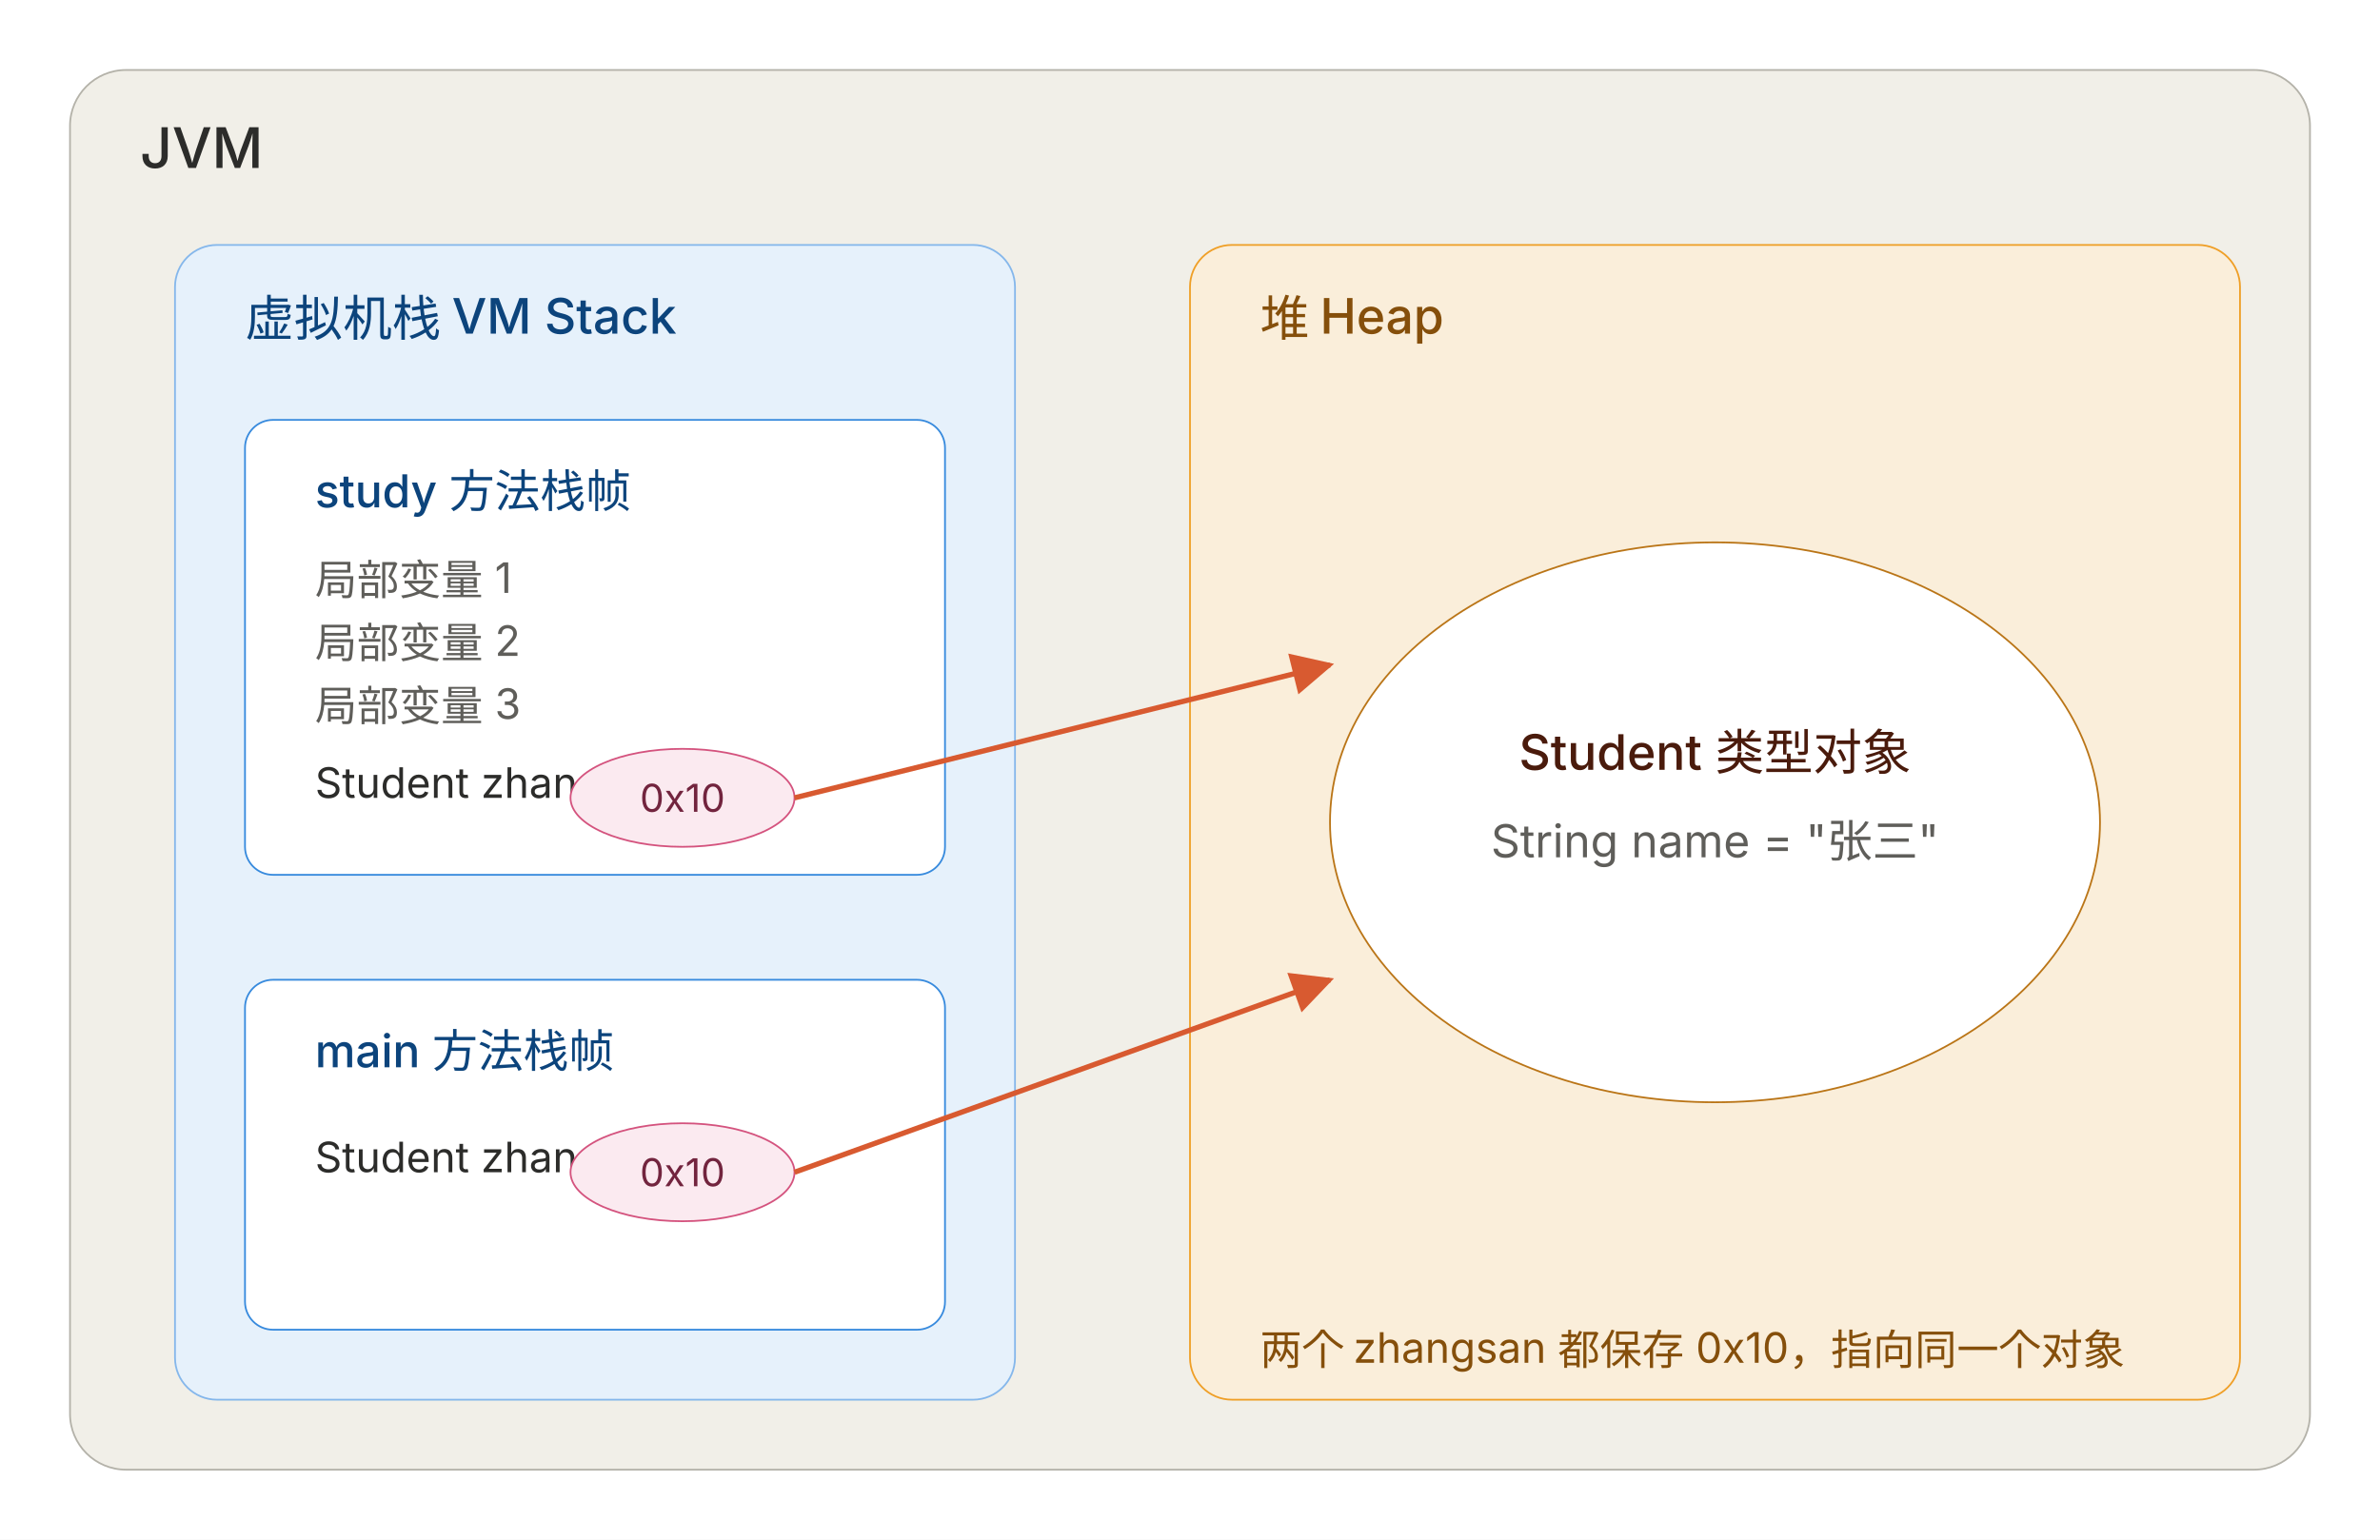
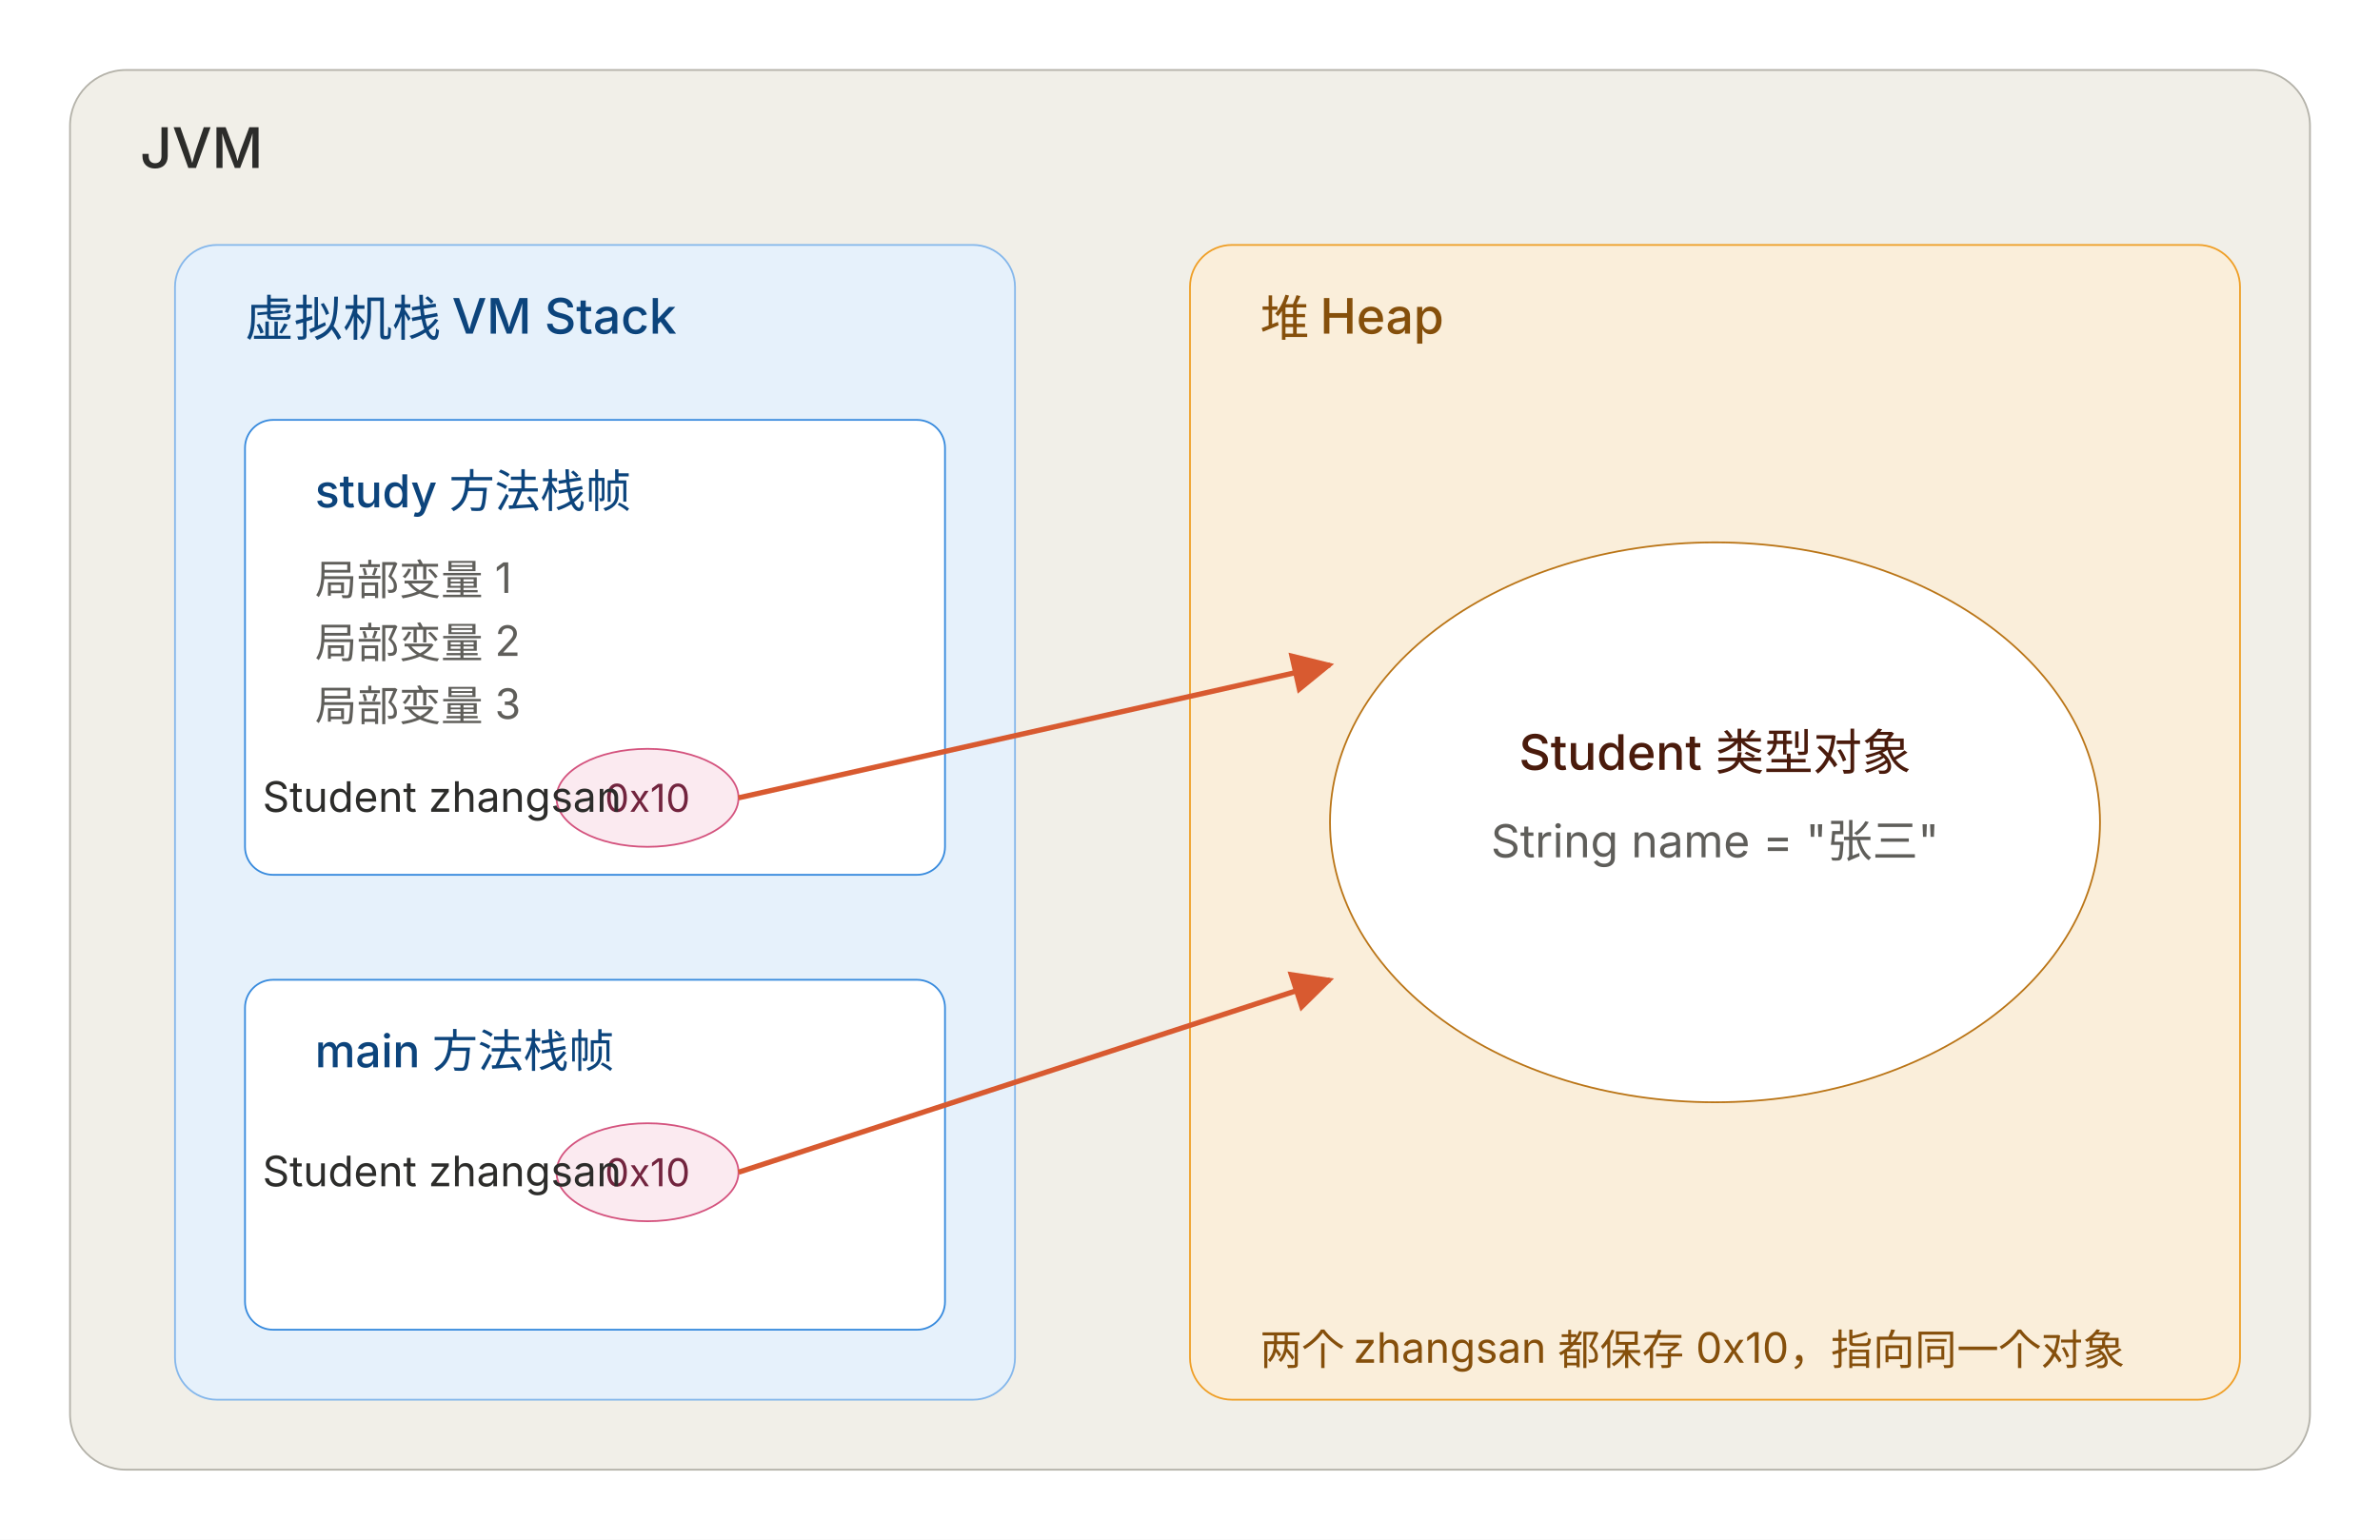
<svg xmlns="http://www.w3.org/2000/svg" viewBox="0 0 680 440" width="680" height="440" font-family="-apple-system, 'Segoe UI', 'Microsoft YaHei', sans-serif">
  <defs>
    <marker id="arrow" viewBox="0 0 10 10" refX="9" refY="5" markerWidth="8" markerHeight="8" orient="auto-start-reverse">
      <path d="M0 0 L10 5 L0 10 Z" fill="#D85A30" />
    </marker>
  </defs>
  <rect x="0" y="0" width="680" height="440" fill="#FFFFFF" />
  <rect x="20" y="20" width="640" height="400" rx="16" fill="#F1EFE8" stroke="#B4B2A9" stroke-width="0.5" />
  <text x="40" y="48" font-size="16" font-weight="500" fill="#2C2C2A">JVM</text>
  <rect x="50" y="70" width="240" height="330" rx="12" fill="#E6F1FB" stroke="#85B7EB" stroke-width="0.5" />
  <text x="70" y="96" font-size="14" font-weight="500" fill="#0C447C">虚拟机栈 VM Stack</text>
  <rect x="70" y="120" width="200" height="130" rx="8" fill="#FFFFFF" stroke="#378ADD" stroke-width="0.5" />
  <text x="90" y="145" font-size="13" font-weight="500" fill="#0C447C">study 方法栈帧</text>
  <text x="90" y="170" font-size="12" fill="#5F5E5A">局部变量 1</text>
  <text x="90" y="188" font-size="12" fill="#5F5E5A">局部变量 2</text>
  <text x="90" y="206" font-size="12" fill="#5F5E5A">局部变量 3</text>
-   <text x="90" y="228" font-size="12" fill="#2C2C2A">Student zhangsan</text>
-   <ellipse cx="195" cy="228" rx="32" ry="14" fill="#FBEAF0" stroke="#D4537E" stroke-width="0.5" />
-   <text x="195" y="232" font-size="11" text-anchor="middle" fill="#72243E">0x10</text>
+   <ellipse cx="185" cy="228" rx="26" ry="14" fill="#FBEAF0" stroke="#D4537E" stroke-width="0.5" />
+   <text x="185" y="232" font-size="11" text-anchor="middle" fill="#72243E">0x10</text>
+   <text x="75" y="232" font-size="12" fill="#2C2C2A">Student zhangsan</text>
  <rect x="70" y="280" width="200" height="100" rx="8" fill="#FFFFFF" stroke="#378ADD" stroke-width="0.5" />
  <text x="90" y="305" font-size="13" font-weight="500" fill="#0C447C">main 方法栈帧</text>
-   <text x="90" y="335" font-size="12" fill="#2C2C2A">Student zhangsan</text>
-   <ellipse cx="195" cy="335" rx="32" ry="14" fill="#FBEAF0" stroke="#D4537E" stroke-width="0.5" />
-   <text x="195" y="339" font-size="11" text-anchor="middle" fill="#72243E">0x10</text>
+   <ellipse cx="185" cy="335" rx="26" ry="14" fill="#FBEAF0" stroke="#D4537E" stroke-width="0.5" />
+   <text x="185" y="339" font-size="11" text-anchor="middle" fill="#72243E">0x10</text>
+   <text x="75" y="339" font-size="12" fill="#2C2C2A">Student zhangsan</text>
  <rect x="340" y="70" width="300" height="330" rx="12" fill="#FAEEDA" stroke="#EF9F27" stroke-width="0.5" />
  <text x="360" y="96" font-size="14" font-weight="500" fill="#854F0B">堆 Heap</text>
  <ellipse cx="490" cy="235" rx="110" ry="80" fill="#FFFFFF" stroke="#BA7517" stroke-width="0.5" />
  <text x="490" y="220" font-size="14" font-weight="500" text-anchor="middle" fill="#4A1B0C">Student 类型对象</text>
  <text x="490" y="245" font-size="13" text-anchor="middle" fill="#5F5E5A">String name = "张三"</text>
-   <path d="M227 228 L380 190" fill="none" stroke="#D85A30" stroke-width="1.5" marker-end="url(#arrow)" />
-   <path d="M227 335 L380 280" fill="none" stroke="#D85A30" stroke-width="1.5" marker-end="url(#arrow)" />
+   <path d="M211 228 L380 190" fill="none" stroke="#D85A30" stroke-width="1.5" marker-end="url(#arrow)" />
+   <path d="M211 335 L380 280" fill="none" stroke="#D85A30" stroke-width="1.5" marker-end="url(#arrow)" />
  <text x="360" y="390" font-size="12" fill="#854F0B">两个 zhangsan 都保存 0x10，指向同一个对象</text>
</svg>
